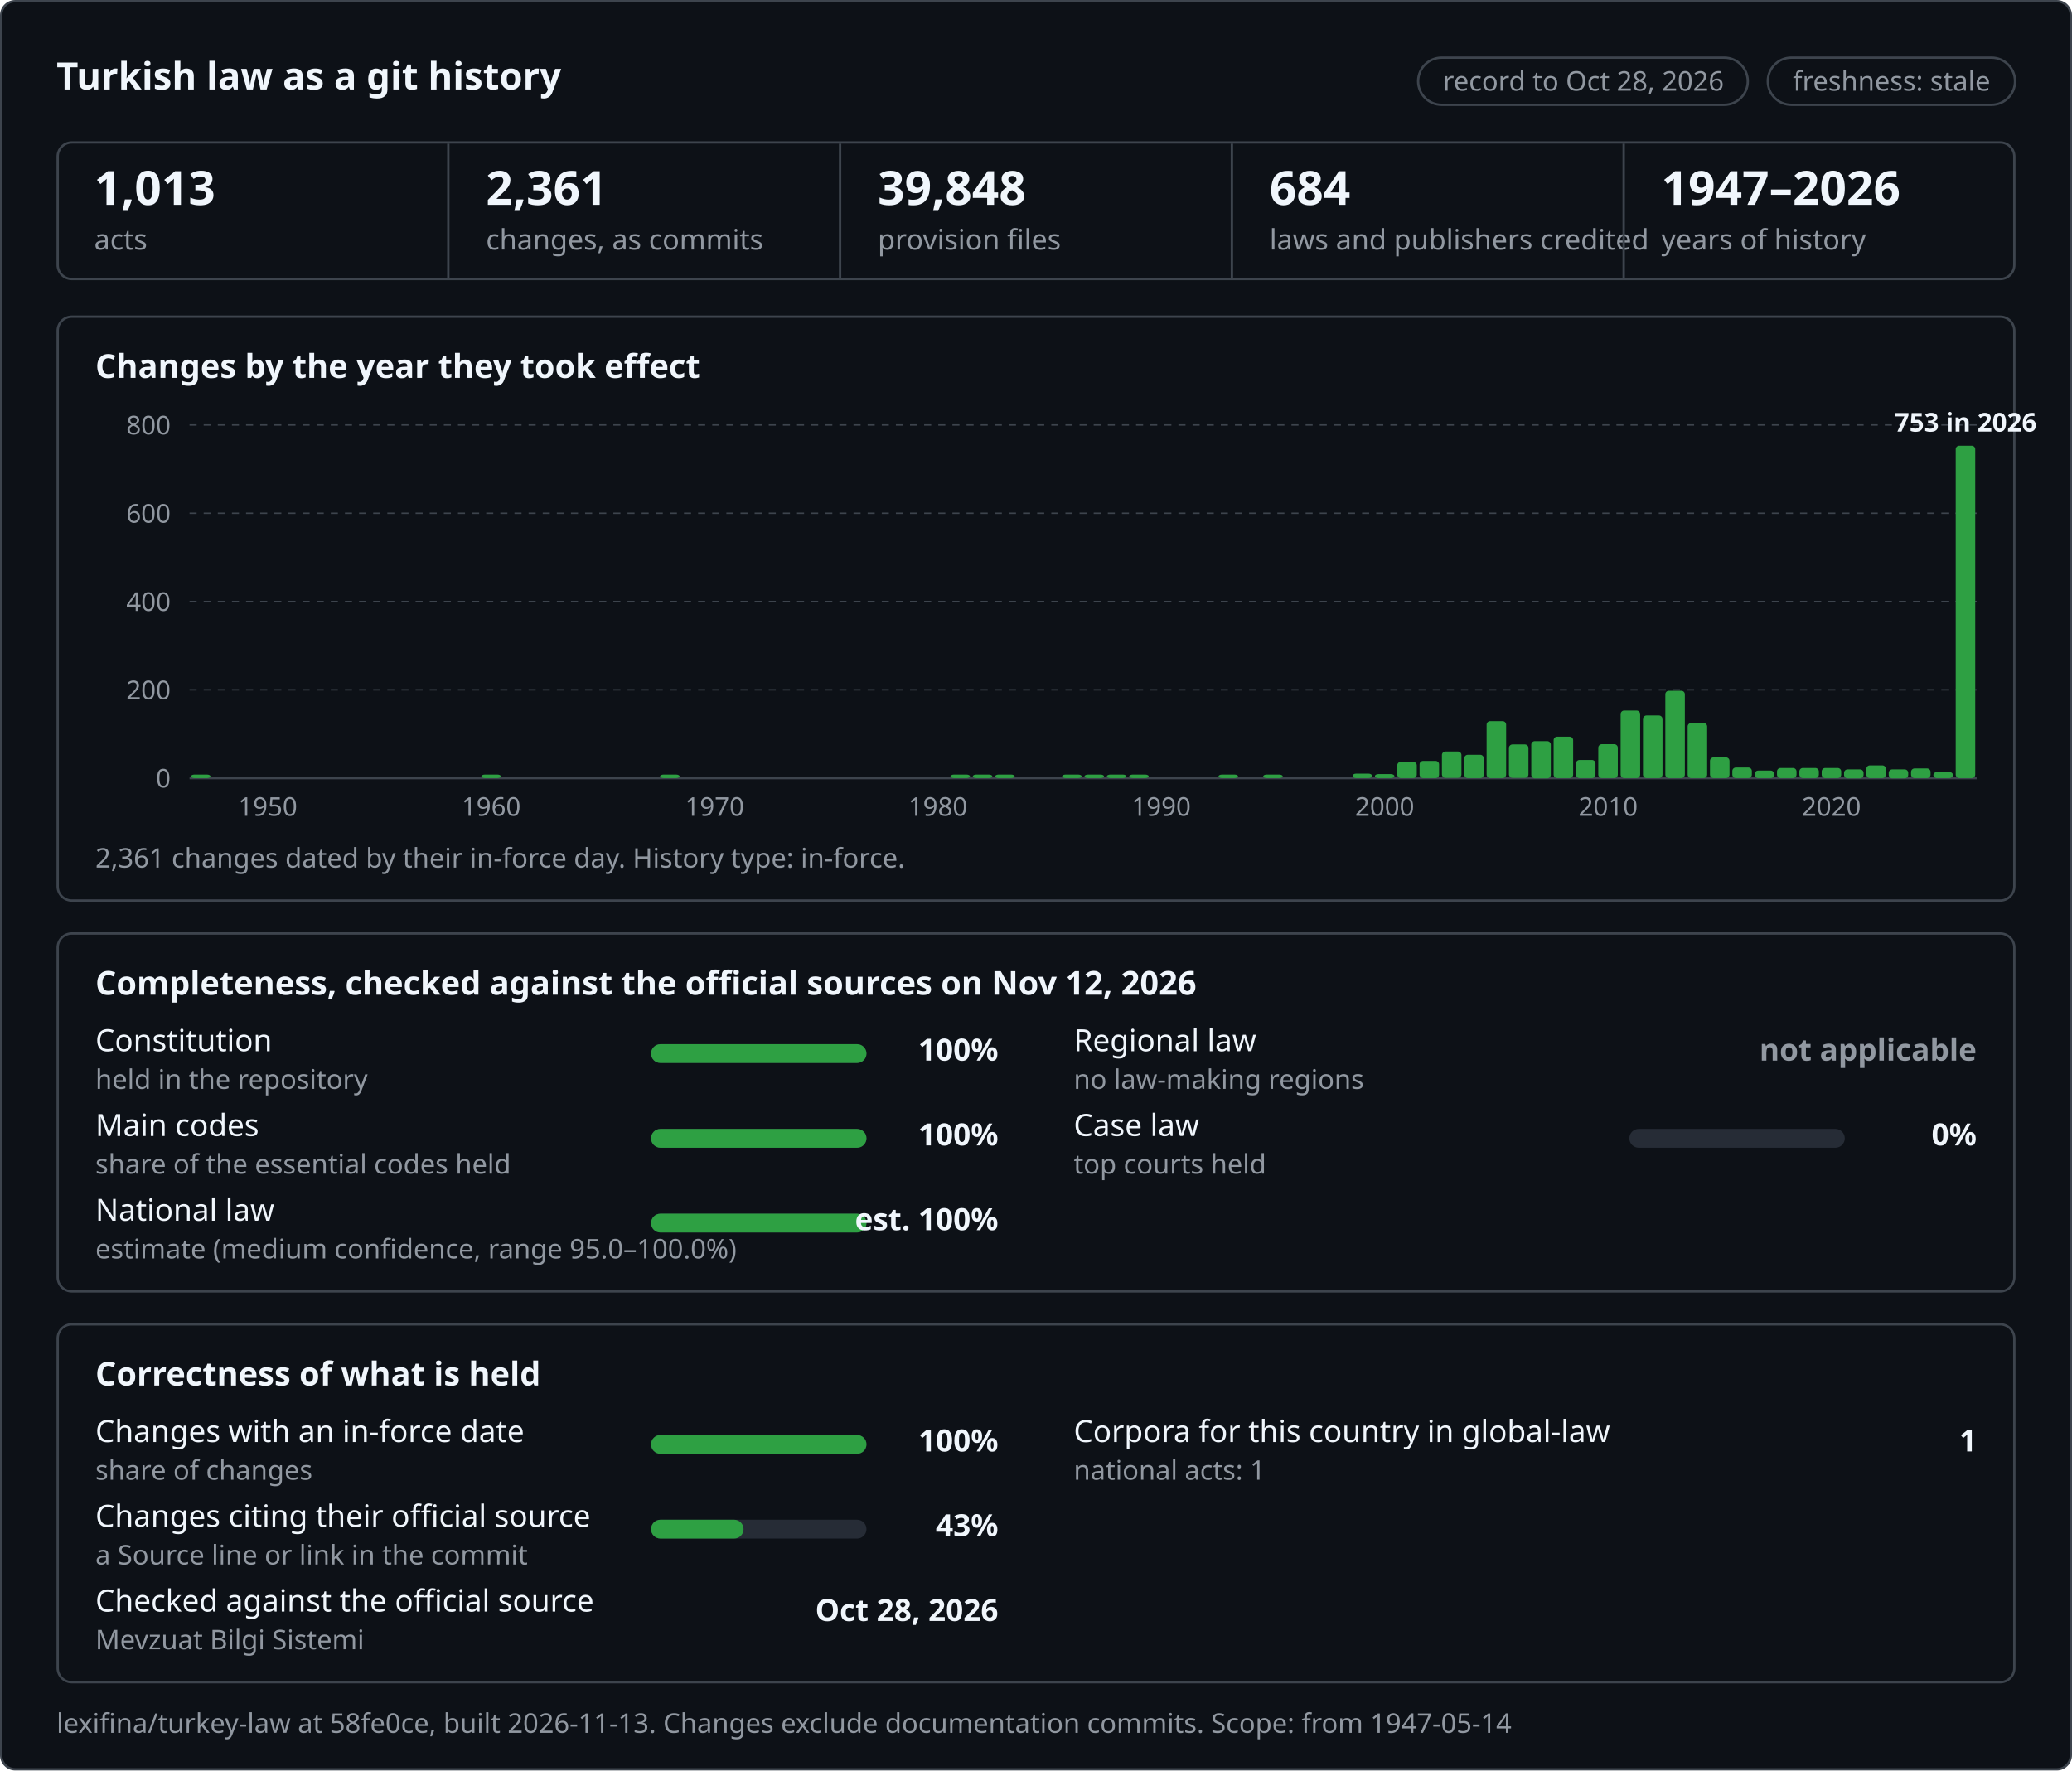
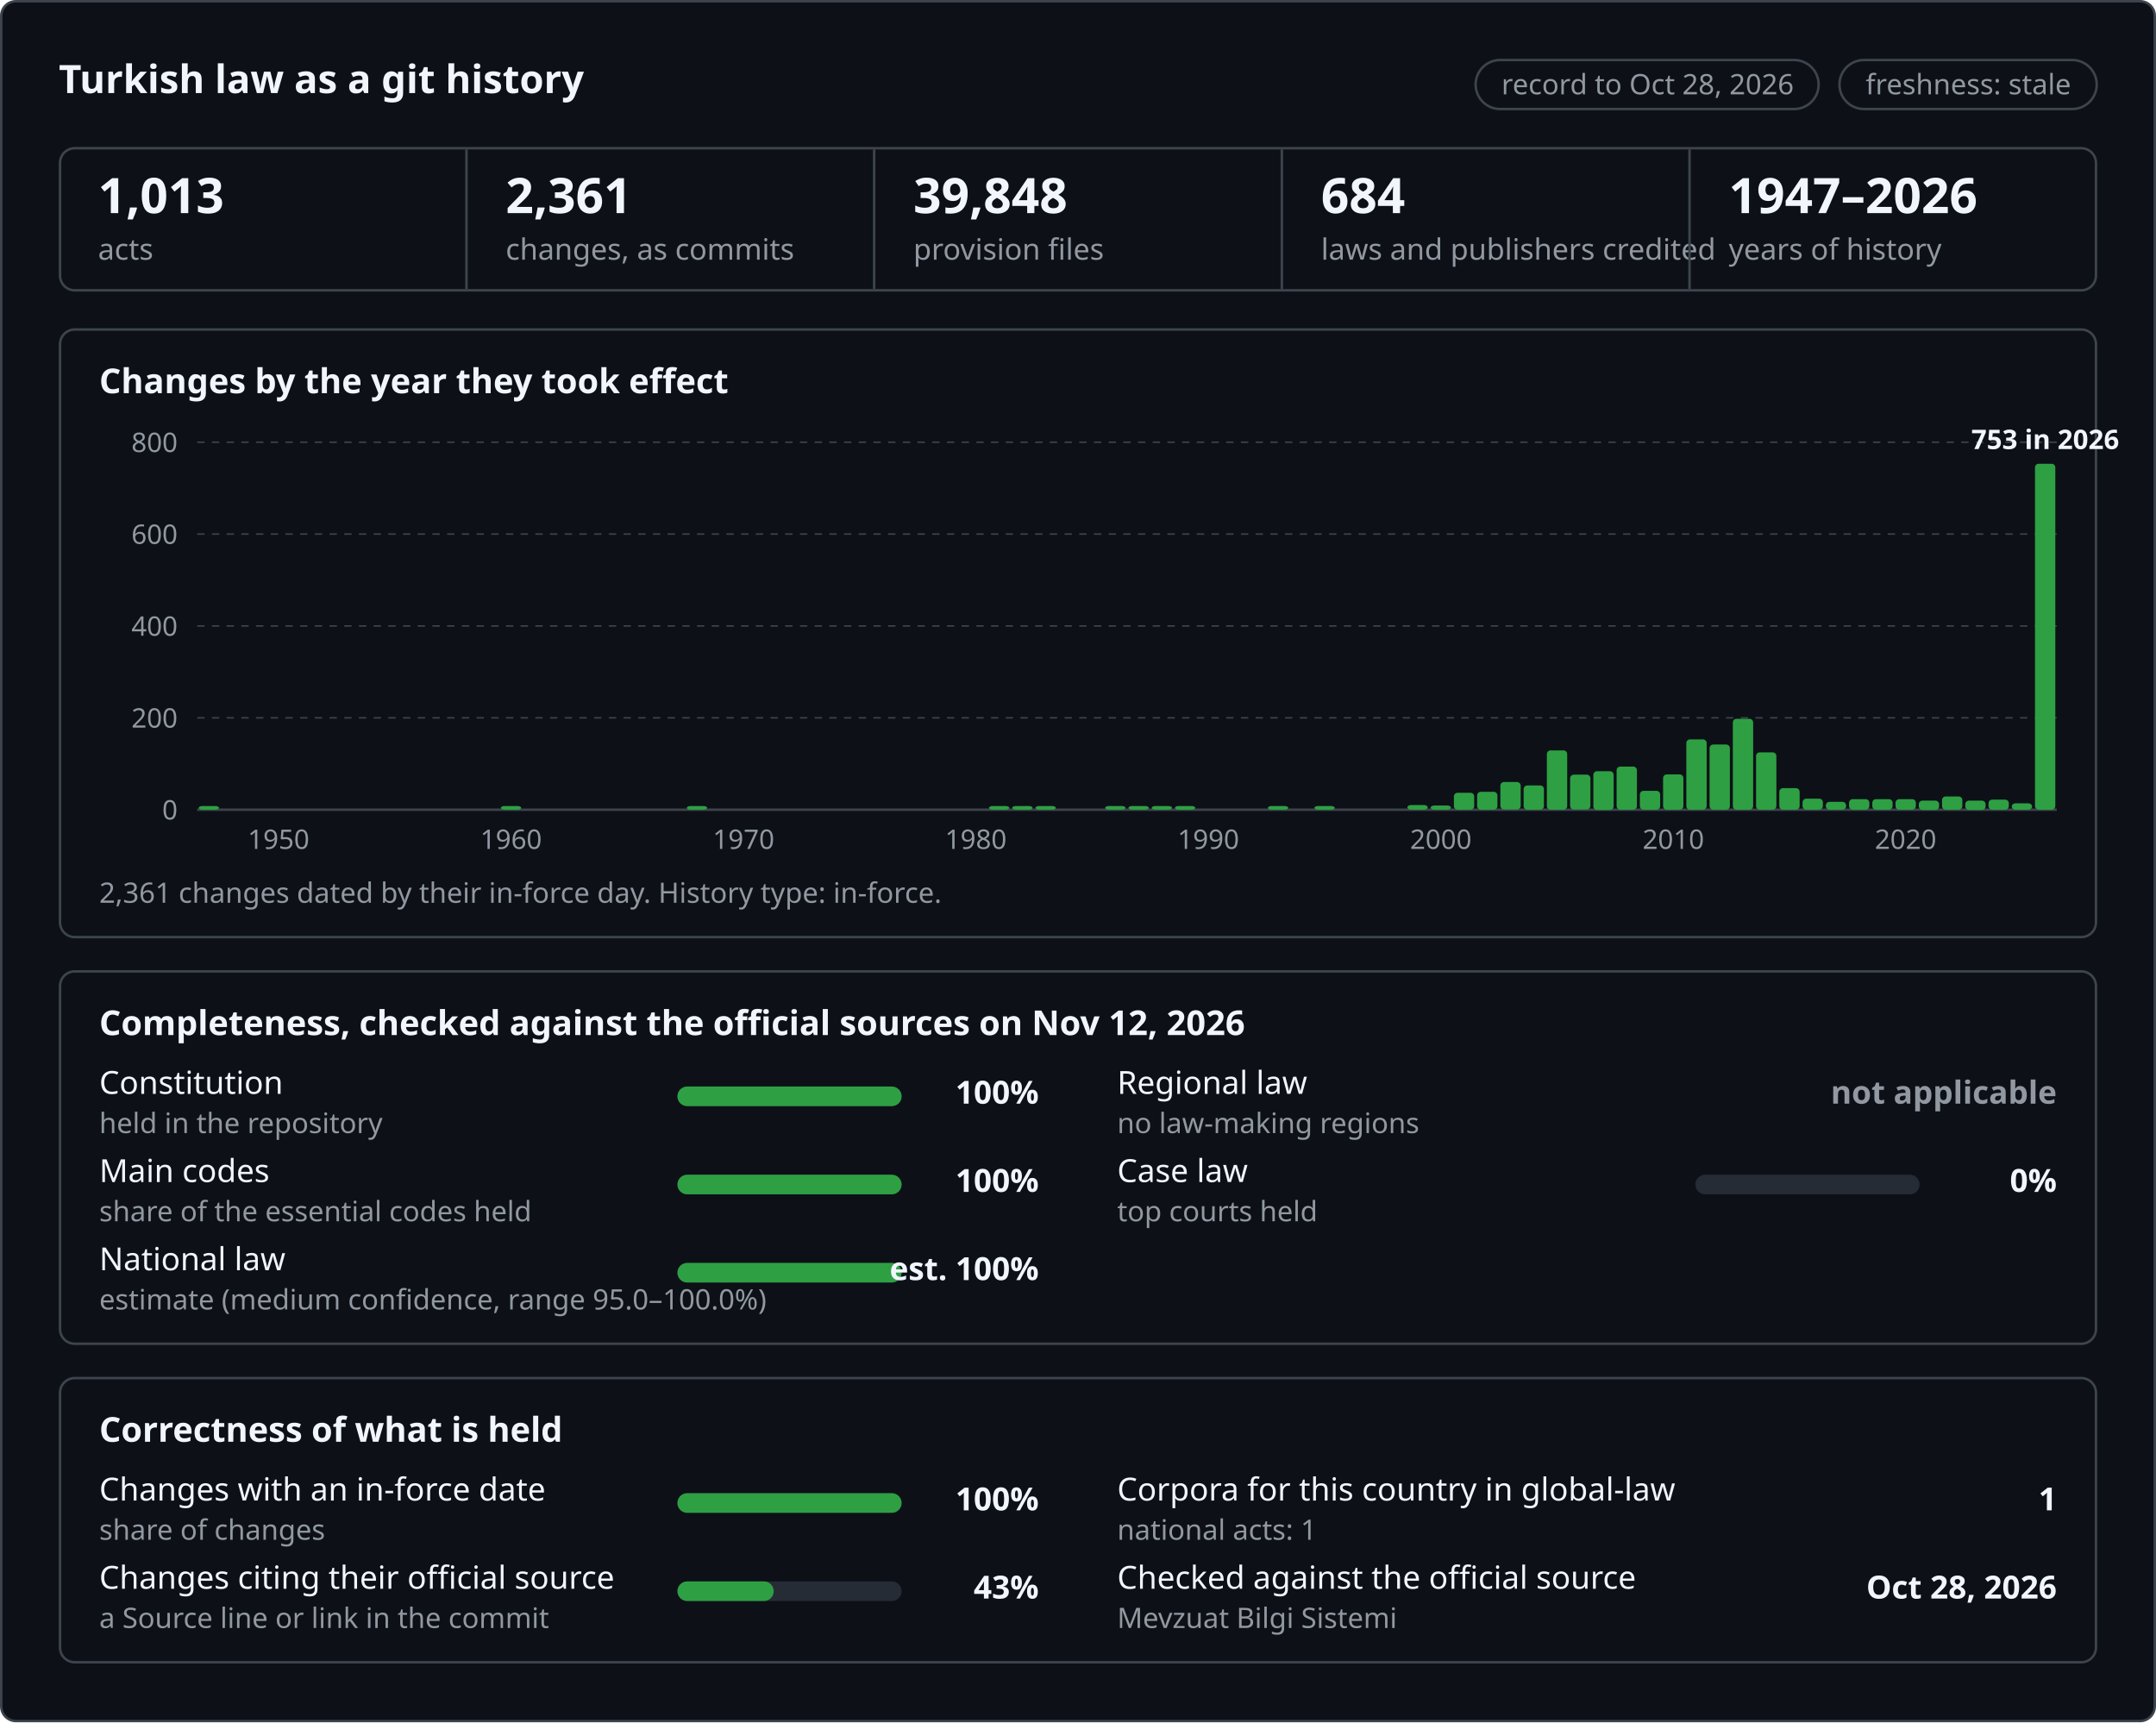
- <svg xmlns="http://www.w3.org/2000/svg" width="880" height="752" viewBox="0 0 880 752" font-family="-apple-system,BlinkMacSystemFont,Segoe UI,Noto Sans,Helvetica,Arial,sans-serif">
-   <rect x="0.5" y="0.5" width="879" height="751" rx="6" fill="#0d1117" stroke="#3d444d" />
+ <svg xmlns="http://www.w3.org/2000/svg" width="880" height="703" viewBox="0 0 880 703" font-family="-apple-system,BlinkMacSystemFont,Segoe UI,Noto Sans,Helvetica,Arial,sans-serif">
+   <rect x="0.5" y="0.5" width="879" height="702" rx="6" fill="#0d1117" stroke="#3d444d" />
  <text x="24" y="38" font-size="16" font-weight="600" fill="#f0f6fc">Turkish law as a git history</text>
  <rect x="602.3" y="24.5" width="140" height="20" rx="10" fill="none" stroke="#3d444d" />
  <text x="672.5" y="38.5" font-size="11.5" font-weight="500" text-anchor="middle" fill="#9198a1">record to Oct 28, 2026</text>
  <rect x="750.8" y="24.5" width="105" height="20" rx="10" fill="none" stroke="#3d444d" />
  <text x="803.4" y="38.5" font-size="11.5" font-weight="500" text-anchor="middle" fill="#9198a1">freshness: stale</text>
  <rect x="24.5" y="60.5" width="831" height="58" rx="6" fill="#0d1117" stroke="#3d444d" />
  <text x="40.0" y="87" font-size="20" font-weight="600" fill="#f0f6fc">1,013</text>
  <text x="40.0" y="106" font-size="12" fill="#9198a1">acts</text>
  <line x1="190.4" y1="61" x2="190.4" y2="118" stroke="#3d444d" />
  <text x="206.4" y="87" font-size="20" font-weight="600" fill="#f0f6fc">2,361</text>
  <text x="206.4" y="106" font-size="12" fill="#9198a1">changes, as commits</text>
  <line x1="356.8" y1="61" x2="356.8" y2="118" stroke="#3d444d" />
  <text x="372.8" y="87" font-size="20" font-weight="600" fill="#f0f6fc">39,848</text>
  <text x="372.8" y="106" font-size="12" fill="#9198a1">provision files</text>
  <line x1="523.2" y1="61" x2="523.2" y2="118" stroke="#3d444d" />
  <text x="539.2" y="87" font-size="20" font-weight="600" fill="#f0f6fc">684</text>
  <text x="539.2" y="106" font-size="12" fill="#9198a1" textLength="142" lengthAdjust="spacingAndGlyphs">laws and publishers credited</text>
  <line x1="689.6" y1="61" x2="689.6" y2="118" stroke="#3d444d" />
  <text x="705.6" y="87" font-size="20" font-weight="600" fill="#f0f6fc">1947–2026</text>
  <text x="705.6" y="106" font-size="12" fill="#9198a1">years of history</text>
  <rect x="24.5" y="134.5" width="831" height="248" rx="6" fill="#0d1117" stroke="#3d444d" />
  <text x="40.5" y="160.5" font-size="14" font-weight="600" fill="#f0f6fc">Changes by the year they took effect</text>
  <line x1="80.5" y1="330.5" x2="839.5" y2="330.5" stroke="#3d444d" stroke-width="1" />
  <text x="72.5" y="334.5" font-size="11" text-anchor="end" fill="#9198a1">0</text>
  <line x1="80.5" y1="293.0" x2="839.5" y2="293.0" stroke="#3d444d" stroke-width="0.6" stroke-dasharray="3 3" />
  <text x="72.5" y="297.0" font-size="11" text-anchor="end" fill="#9198a1">200</text>
  <line x1="80.5" y1="255.5" x2="839.5" y2="255.5" stroke="#3d444d" stroke-width="0.6" stroke-dasharray="3 3" />
  <text x="72.5" y="259.5" font-size="11" text-anchor="end" fill="#9198a1">400</text>
  <line x1="80.5" y1="218.0" x2="839.5" y2="218.0" stroke="#3d444d" stroke-width="0.6" stroke-dasharray="3 3" />
  <text x="72.5" y="222.0" font-size="11" text-anchor="end" fill="#9198a1">600</text>
  <line x1="80.5" y1="180.5" x2="839.5" y2="180.5" stroke="#3d444d" stroke-width="0.6" stroke-dasharray="3 3" />
  <text x="72.5" y="184.5" font-size="11" text-anchor="end" fill="#9198a1">800</text>
  <rect x="81.10" y="329.0" width="8.29" height="1.5" rx="1.5" fill="#2ea043" />
  <text x="113.7" y="346.5" font-size="11" text-anchor="middle" fill="#9198a1">1950</text>
  <rect x="204.44" y="329.0" width="8.29" height="1.5" rx="1.5" fill="#2ea043" />
  <text x="208.6" y="346.5" font-size="11" text-anchor="middle" fill="#9198a1">1960</text>
  <rect x="280.34" y="329.0" width="8.29" height="1.5" rx="1.5" fill="#2ea043" />
  <text x="303.5" y="346.5" font-size="11" text-anchor="middle" fill="#9198a1">1970</text>
  <text x="398.3" y="346.5" font-size="11" text-anchor="middle" fill="#9198a1">1980</text>
  <rect x="403.68" y="329.0" width="8.29" height="1.5" rx="1.5" fill="#2ea043" />
  <rect x="413.16" y="329.0" width="8.29" height="1.5" rx="1.5" fill="#2ea043" />
  <rect x="422.65" y="329.0" width="8.29" height="1.5" rx="1.5" fill="#2ea043" />
  <rect x="451.11" y="329.0" width="8.29" height="1.5" rx="1.5" fill="#2ea043" />
  <rect x="460.60" y="329.0" width="8.29" height="1.5" rx="1.5" fill="#2ea043" />
  <rect x="470.09" y="329.0" width="8.29" height="1.5" rx="1.5" fill="#2ea043" />
  <rect x="479.58" y="329.0" width="8.29" height="1.5" rx="1.5" fill="#2ea043" />
  <text x="493.2" y="346.5" font-size="11" text-anchor="middle" fill="#9198a1">1990</text>
  <rect x="517.52" y="329.0" width="8.29" height="1.5" rx="1.5" fill="#2ea043" />
  <rect x="536.50" y="329.0" width="8.29" height="1.5" rx="1.5" fill="#2ea043" />
  <rect x="574.45" y="328.6" width="8.29" height="1.9" rx="1.5" fill="#2ea043" />
  <rect x="583.94" y="328.8" width="8.29" height="1.7" rx="1.5" fill="#2ea043" />
  <text x="588.1" y="346.5" font-size="11" text-anchor="middle" fill="#9198a1">2000</text>
  <rect x="593.43" y="323.6" width="8.29" height="6.9" rx="1.5" fill="#2ea043" />
  <rect x="602.91" y="323.2" width="8.29" height="7.3" rx="1.5" fill="#2ea043" />
  <rect x="612.40" y="319.2" width="8.29" height="11.2" rx="1.5" fill="#2ea043" />
  <rect x="621.89" y="320.6" width="8.29" height="9.9" rx="1.5" fill="#2ea043" />
  <rect x="631.38" y="306.3" width="8.29" height="24.2" rx="1.5" fill="#2ea043" />
  <rect x="640.86" y="316.2" width="8.29" height="14.2" rx="1.5" fill="#2ea043" />
  <rect x="650.35" y="314.8" width="8.29" height="15.8" rx="1.5" fill="#2ea043" />
  <rect x="659.84" y="312.9" width="8.29" height="17.6" rx="1.5" fill="#2ea043" />
  <rect x="669.33" y="322.8" width="8.29" height="7.7" rx="1.5" fill="#2ea043" />
  <rect x="678.81" y="316.1" width="8.29" height="14.4" rx="1.5" fill="#2ea043" />
  <text x="683.0" y="346.5" font-size="11" text-anchor="middle" fill="#9198a1">2010</text>
  <rect x="688.30" y="301.8" width="8.29" height="28.7" rx="1.5" fill="#2ea043" />
  <rect x="697.79" y="303.9" width="8.29" height="26.6" rx="1.5" fill="#2ea043" />
  <rect x="707.28" y="293.4" width="8.29" height="37.1" rx="1.5" fill="#2ea043" />
  <rect x="716.76" y="307.1" width="8.29" height="23.4" rx="1.5" fill="#2ea043" />
  <rect x="726.25" y="321.7" width="8.29" height="8.8" rx="1.5" fill="#2ea043" />
  <rect x="735.74" y="326.0" width="8.29" height="4.5" rx="1.5" fill="#2ea043" />
  <rect x="745.23" y="327.3" width="8.29" height="3.2" rx="1.5" fill="#2ea043" />
  <rect x="754.71" y="326.2" width="8.29" height="4.3" rx="1.5" fill="#2ea043" />
  <rect x="764.20" y="326.2" width="8.29" height="4.3" rx="1.5" fill="#2ea043" />
  <rect x="773.69" y="326.2" width="8.29" height="4.3" rx="1.5" fill="#2ea043" />
  <text x="777.8" y="346.5" font-size="11" text-anchor="middle" fill="#9198a1">2020</text>
  <rect x="783.18" y="326.8" width="8.29" height="3.8" rx="1.5" fill="#2ea043" />
  <rect x="792.66" y="325.1" width="8.29" height="5.4" rx="1.5" fill="#2ea043" />
  <rect x="802.15" y="326.8" width="8.29" height="3.8" rx="1.5" fill="#2ea043" />
  <rect x="811.64" y="326.4" width="8.29" height="4.1" rx="1.5" fill="#2ea043" />
  <rect x="821.13" y="327.9" width="8.29" height="2.6" rx="1.5" fill="#2ea043" />
  <rect x="830.61" y="189.3" width="8.29" height="141.2" rx="1.5" fill="#2ea043" />
  <text x="834.8" y="183.3" font-size="11" font-weight="600" text-anchor="middle" fill="#f0f6fc">753 in 2026</text>
  <text x="40.5" y="368.5" font-size="11.5" fill="#9198a1">2,361 changes dated by their in-force day. History type: in-force.</text>
  <rect x="24.5" y="396.5" width="831" height="152" rx="6" fill="#0d1117" stroke="#3d444d" />
  <text x="40.5" y="422.5" font-size="14" font-weight="600" fill="#f0f6fc">Completeness, checked against the official sources on Nov 12, 2026</text>
  <text x="40.5" y="446.5" font-size="13" fill="#f0f6fc">Constitution</text>
  <text x="40.5" y="462.5" font-size="11.5" fill="#9198a1">held in the repository</text>
  <g>
    <rect x="276.5" y="443.5" width="91.5" height="8" rx="4" fill="#262c36" />
    <rect x="276.5" y="443.5" width="91.5" height="8" rx="4" fill="#2ea043" />
  </g>
  <text x="424.0" y="450.5" font-size="13" font-weight="600" text-anchor="end" fill="#f0f6fc">100%</text>
  <text x="40.5" y="482.5" font-size="13" fill="#f0f6fc">Main codes</text>
  <text x="40.5" y="498.5" font-size="11.5" fill="#9198a1">share of the essential codes held</text>
  <g>
    <rect x="276.5" y="479.5" width="91.5" height="8" rx="4" fill="#262c36" />
    <rect x="276.5" y="479.5" width="91.5" height="8" rx="4" fill="#2ea043" />
  </g>
  <text x="424.0" y="486.5" font-size="13" font-weight="600" text-anchor="end" fill="#f0f6fc">100%</text>
  <text x="40.5" y="518.5" font-size="13" fill="#f0f6fc">National law</text>
  <text x="40.5" y="534.5" font-size="11.5" fill="#9198a1">estimate (medium confidence, range 95.0–100.0%)</text>
  <g>
    <rect x="276.5" y="515.5" width="91.5" height="8" rx="4" fill="#262c36" />
    <rect x="276.5" y="515.5" width="91.5" height="8" rx="4" fill="#2ea043" />
  </g>
  <text x="424.0" y="522.5" font-size="13" font-weight="600" text-anchor="end" fill="#f0f6fc">est. 100%</text>
  <text x="456.0" y="446.5" font-size="13" fill="#f0f6fc">Regional law</text>
  <text x="456.0" y="462.5" font-size="11.5" fill="#9198a1">no law-making regions</text>
  <text x="839.5" y="450.5" font-size="13" font-weight="600" text-anchor="end" fill="#9198a1">not applicable</text>
  <text x="456.0" y="482.5" font-size="13" fill="#f0f6fc">Case law</text>
  <text x="456.0" y="498.5" font-size="11.5" fill="#9198a1">top courts held</text>
  <g>
    <rect x="692.0" y="479.5" width="91.5" height="8" rx="4" fill="#262c36" />
  </g>
  <text x="839.5" y="486.5" font-size="13" font-weight="600" text-anchor="end" fill="#f0f6fc">0%</text>
-   <rect x="24.5" y="562.5" width="831" height="152" rx="6" fill="#0d1117" stroke="#3d444d" />
+   <rect x="24.5" y="562.5" width="831" height="116" rx="6" fill="#0d1117" stroke="#3d444d" />
  <text x="40.5" y="588.5" font-size="14" font-weight="600" fill="#f0f6fc">Correctness of what is held</text>
  <text x="40.5" y="612.5" font-size="13" fill="#f0f6fc">Changes with an in-force date</text>
  <text x="40.5" y="628.5" font-size="11.5" fill="#9198a1">share of changes</text>
  <g>
    <rect x="276.5" y="609.5" width="91.5" height="8" rx="4" fill="#262c36" />
    <rect x="276.5" y="609.5" width="91.5" height="8" rx="4" fill="#2ea043" />
  </g>
  <text x="424.0" y="616.5" font-size="13" font-weight="600" text-anchor="end" fill="#f0f6fc">100%</text>
  <text x="40.5" y="648.5" font-size="13" fill="#f0f6fc">Changes citing their official source</text>
  <text x="40.5" y="664.5" font-size="11.5" fill="#9198a1">a Source line or link in the commit</text>
  <g>
    <rect x="276.5" y="645.5" width="91.5" height="8" rx="4" fill="#262c36" />
    <rect x="276.5" y="645.5" width="39.3" height="8" rx="4" fill="#2ea043" />
  </g>
  <text x="424.0" y="652.5" font-size="13" font-weight="600" text-anchor="end" fill="#f0f6fc">43%</text>
-   <text x="40.5" y="684.5" font-size="13" fill="#f0f6fc">Checked against the official source</text>
-   <text x="40.5" y="700.5" font-size="11.5" fill="#9198a1">Mevzuat Bilgi Sistemi</text>
-   <text x="424.0" y="688.5" font-size="13" font-weight="600" text-anchor="end" fill="#f0f6fc">Oct 28, 2026</text>
  <text x="456.0" y="612.5" font-size="13" fill="#f0f6fc">Corpora for this country in global-law</text>
  <text x="456.0" y="628.5" font-size="11.5" fill="#9198a1">national acts: 1</text>
  <text x="839.5" y="616.5" font-size="13" font-weight="600" text-anchor="end" fill="#f0f6fc">1</text>
-   <text x="24" y="736" font-size="11.5" fill="#9198a1">lexifina/turkey-law at 58fe0ce, built 2026-11-13. Changes exclude documentation commits. Scope: from 1947-05-14</text>
+   <text x="456.0" y="648.5" font-size="13" fill="#f0f6fc">Checked against the official source</text>
+   <text x="456.0" y="664.5" font-size="11.5" fill="#9198a1">Mevzuat Bilgi Sistemi</text>
+   <text x="839.5" y="652.5" font-size="13" font-weight="600" text-anchor="end" fill="#f0f6fc">Oct 28, 2026</text>
</svg>
